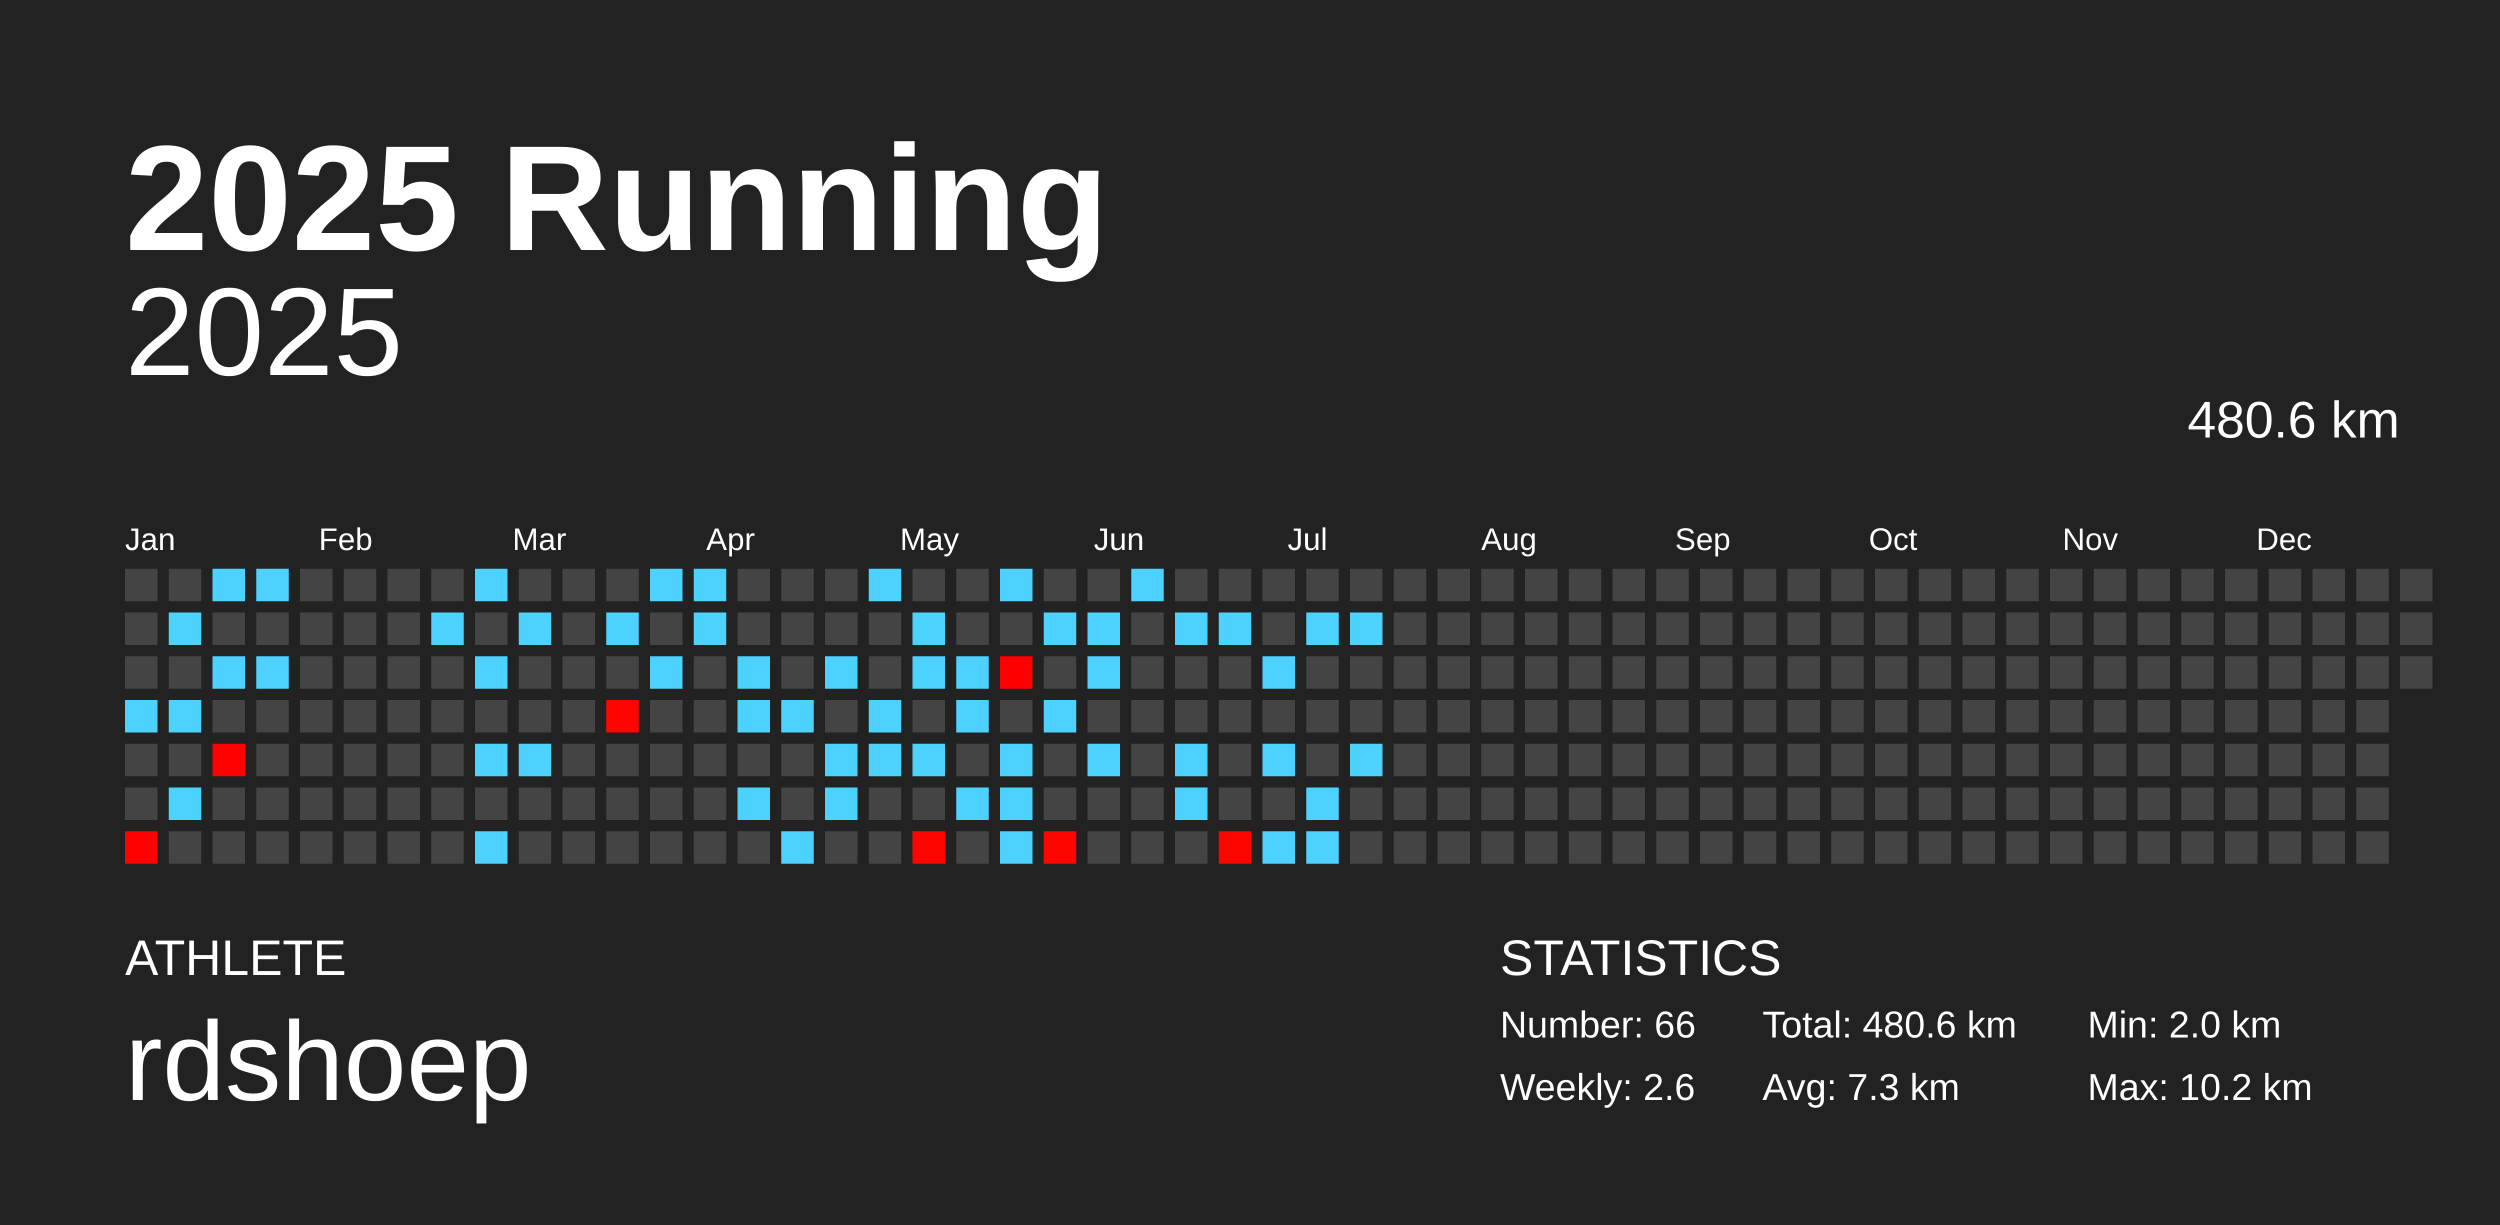
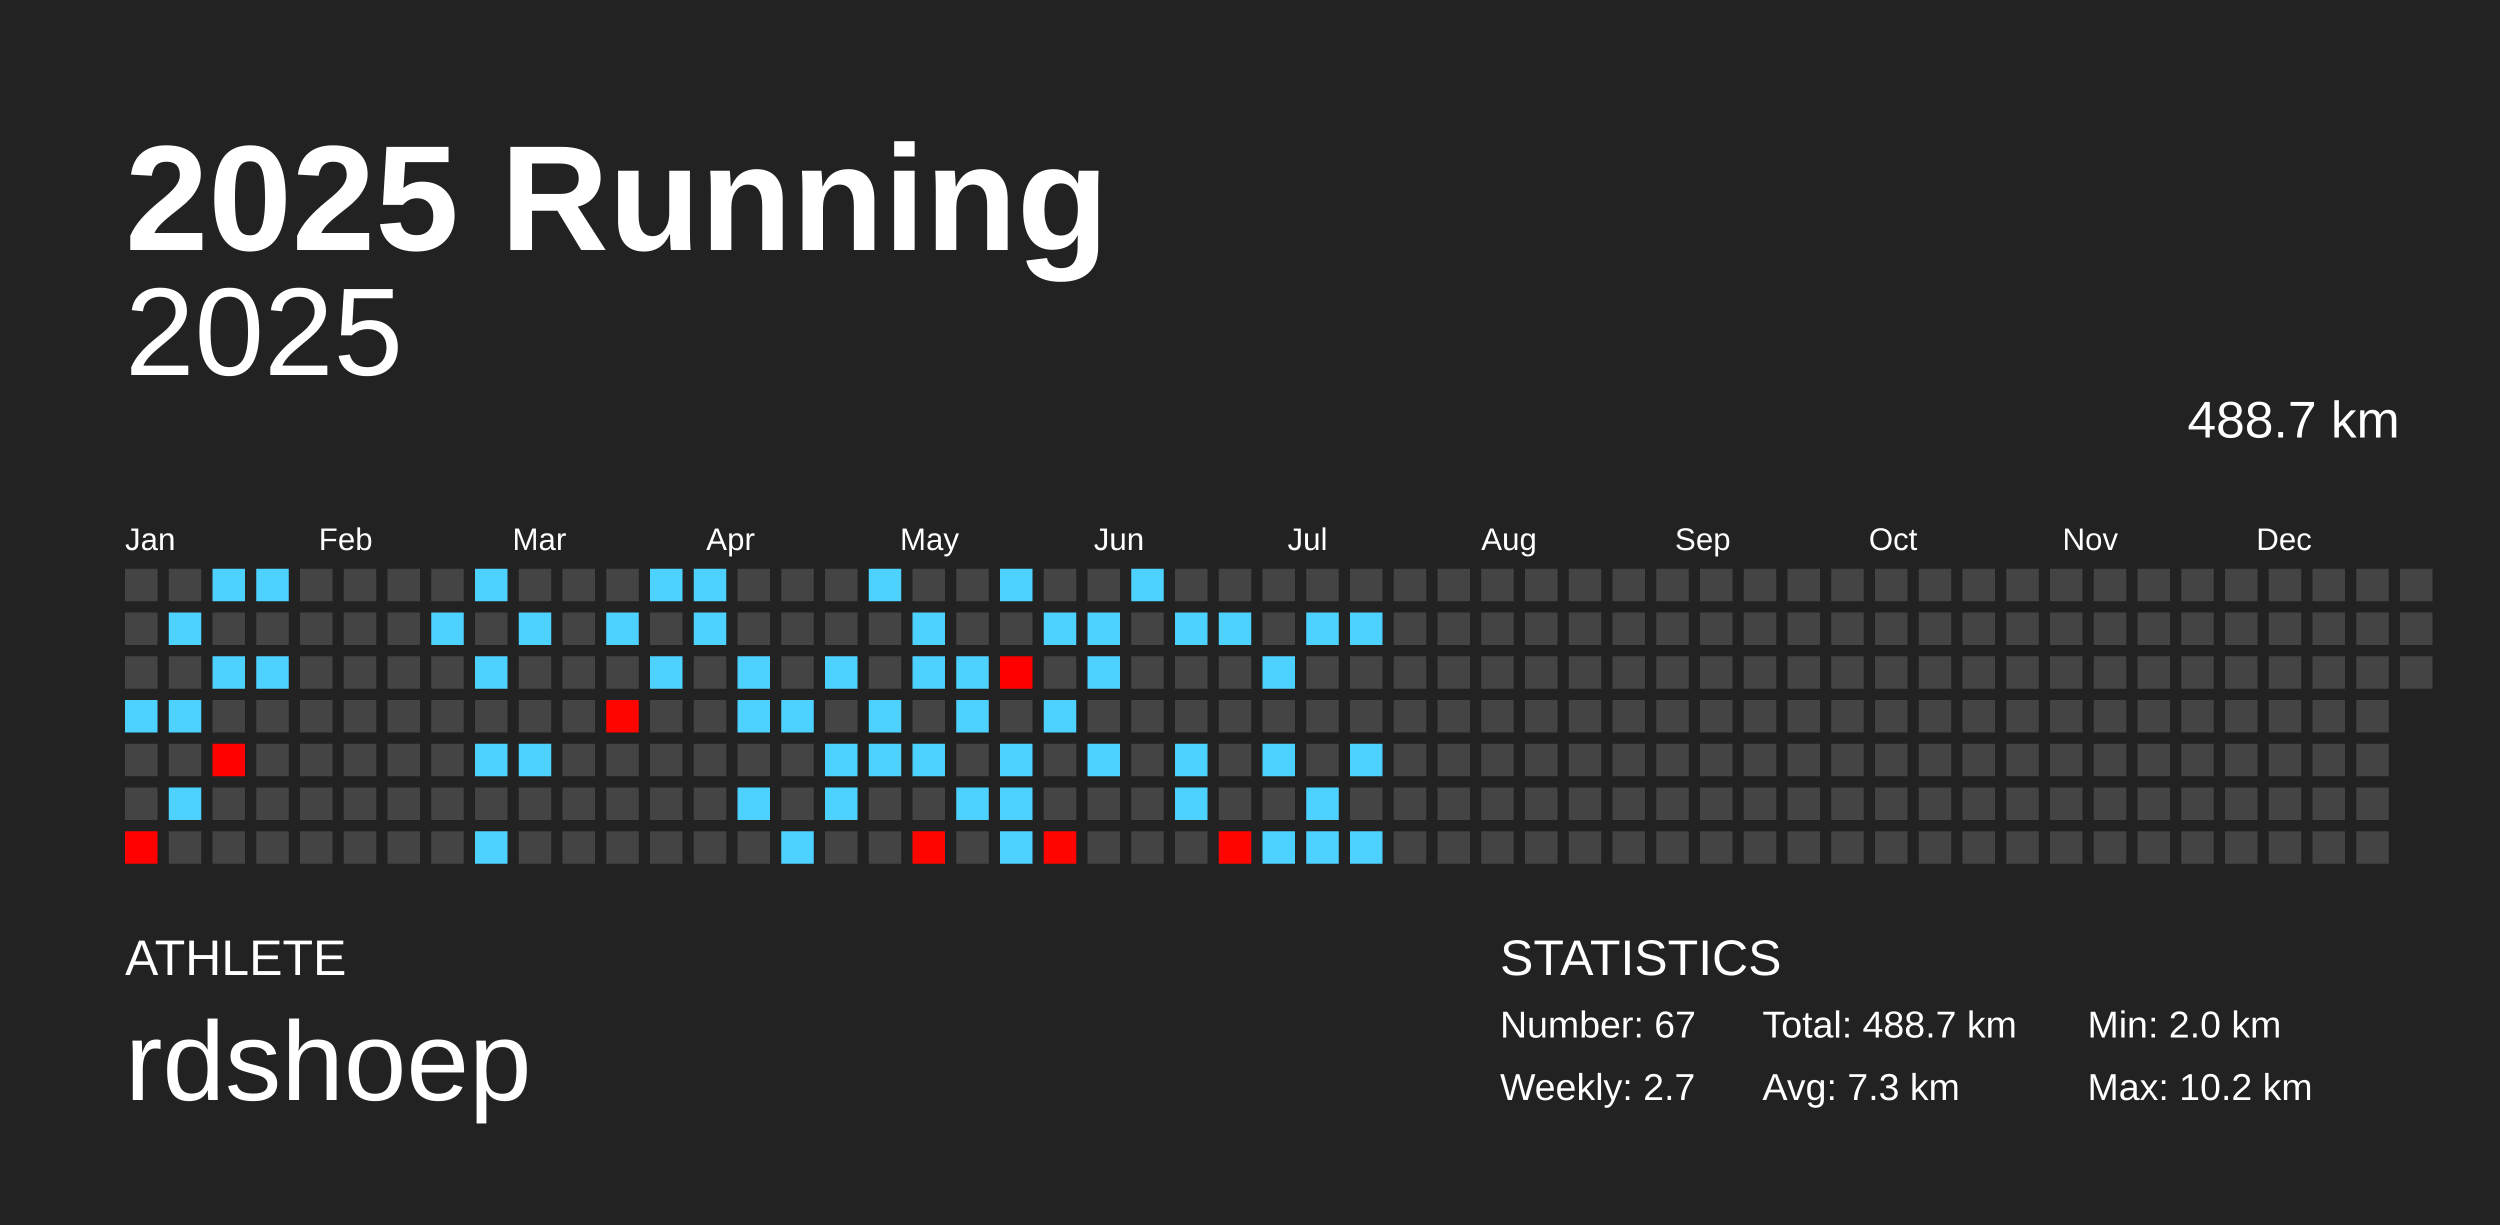
<svg xmlns="http://www.w3.org/2000/svg" baseProfile="full" height="98mm" version="1.1" viewBox="0,0,200,98" width="200mm">
  <defs />
  <rect fill="#222222" height="98" width="200" x="0" y="0" />
  <text fill="#FFFFFF" style="font-size:12px; font-family:Arial; font-weight:bold;" x="10" y="20">2025 Running</text>
  <text fill="#FFFFFF" style="font-size:4px; font-family:Arial" x="10" y="78">ATHLETE</text>
  <text fill="#FFFFFF" style="font-size:9px; font-family:Arial" x="10" y="88">rdshoep</text>
  <text fill="#FFFFFF" style="font-size:4px; font-family:Arial" x="120" y="78">STATISTICS</text>
-   <text fill="#FFFFFF" style="font-size:3px; font-family:Arial" x="120" y="83">Number: 66</text>
-   <text fill="#FFFFFF" style="font-size:3px; font-family:Arial" x="120" y="88">Weekly: 2.6</text>
-   <text fill="#FFFFFF" style="font-size:3px; font-family:Arial" x="141" y="83">Total: 480.6 km</text>
+   <text fill="#FFFFFF" style="font-size:3px; font-family:Arial" x="120" y="83">Number: 67</text>
+   <text fill="#FFFFFF" style="font-size:3px; font-family:Arial" x="120" y="88">Weekly: 2.7</text>
+   <text fill="#FFFFFF" style="font-size:3px; font-family:Arial" x="141" y="83">Total: 488.7 km</text>
  <text fill="#FFFFFF" style="font-size:3px; font-family:Arial" x="141" y="88">Avg: 7.3 km</text>
  <text fill="#FFFFFF" style="font-size:3px; font-family:Arial" x="167" y="83">Min: 2.0 km</text>
  <text fill="#FFFFFF" style="font-size:3px; font-family:Arial" x="167" y="88">Max: 10.2 km</text>
  <text alignment-baseline="hanging" fill="#FFFFFF" style="font-size:10.0px; font-family:Arial;" x="10" y="30">2025</text>
-   <text alignment-baseline="hanging" fill="#FFFFFF" style="font-size:4.125px; font-family:Arial;" x="175" y="35">480.6 km</text>
+   <text alignment-baseline="hanging" fill="#FFFFFF" style="font-size:4.125px; font-family:Arial;" x="175" y="35">488.7 km</text>
  <text fill="#FFFFFF" style="font-size:2.5px; font-family:Arial" x="10.0" y="44">Jan</text>
  <text fill="#FFFFFF" style="font-size:2.5px; font-family:Arial" x="25.5" y="44">Feb</text>
  <text fill="#FFFFFF" style="font-size:2.5px; font-family:Arial" x="41.0" y="44">Mar</text>
  <text fill="#FFFFFF" style="font-size:2.5px; font-family:Arial" x="56.5" y="44">Apr</text>
  <text fill="#FFFFFF" style="font-size:2.5px; font-family:Arial" x="72.0" y="44">May</text>
  <text fill="#FFFFFF" style="font-size:2.5px; font-family:Arial" x="87.5" y="44">Jun</text>
  <text fill="#FFFFFF" style="font-size:2.5px; font-family:Arial" x="103.0" y="44">Jul</text>
  <text fill="#FFFFFF" style="font-size:2.5px; font-family:Arial" x="118.5" y="44">Aug</text>
  <text fill="#FFFFFF" style="font-size:2.5px; font-family:Arial" x="134.0" y="44">Sep</text>
  <text fill="#FFFFFF" style="font-size:2.5px; font-family:Arial" x="149.5" y="44">Oct</text>
  <text fill="#FFFFFF" style="font-size:2.5px; font-family:Arial" x="165.0" y="44">Nov</text>
  <text fill="#FFFFFF" style="font-size:2.5px; font-family:Arial" x="180.5" y="44">Dec</text>
  <rect fill="#444444" height="2.6" width="2.6" x="10.0" y="45.5" />
  <rect fill="#444444" height="2.6" width="2.6" x="10.0" y="49.0" />
  <rect fill="#444444" height="2.6" width="2.6" x="10.0" y="52.5" />
  <rect fill="#4dd2ff" height="2.6" width="2.6" x="10.0" y="56.0" />
  <rect fill="#444444" height="2.6" width="2.6" x="10.0" y="59.5" />
  <rect fill="#444444" height="2.6" width="2.6" x="10.0" y="63.0" />
  <rect fill="#ff0100" height="2.6" width="2.6" x="10.0" y="66.5" />
  <rect fill="#444444" height="2.6" width="2.6" x="13.5" y="45.5" />
  <rect fill="#4dd2ff" height="2.6" width="2.6" x="13.5" y="49.0" />
  <rect fill="#444444" height="2.6" width="2.6" x="13.5" y="52.5" />
  <rect fill="#4dd2ff" height="2.6" width="2.6" x="13.5" y="56.0" />
  <rect fill="#444444" height="2.6" width="2.6" x="13.5" y="59.5" />
  <rect fill="#4dd2ff" height="2.6" width="2.6" x="13.5" y="63.0" />
  <rect fill="#444444" height="2.6" width="2.6" x="13.5" y="66.5" />
  <rect fill="#4dd2ff" height="2.6" width="2.6" x="17.0" y="45.5" />
  <rect fill="#444444" height="2.6" width="2.6" x="17.0" y="49.0" />
  <rect fill="#4dd2ff" height="2.6" width="2.6" x="17.0" y="52.5" />
  <rect fill="#444444" height="2.6" width="2.6" x="17.0" y="56.0" />
  <rect fill="#ff0200" height="2.6" width="2.6" x="17.0" y="59.5" />
  <rect fill="#444444" height="2.6" width="2.6" x="17.0" y="63.0" />
  <rect fill="#444444" height="2.6" width="2.6" x="17.0" y="66.5" />
  <rect fill="#4dd2ff" height="2.6" width="2.6" x="20.5" y="45.5" />
  <rect fill="#444444" height="2.6" width="2.6" x="20.5" y="49.0" />
  <rect fill="#4dd2ff" height="2.6" width="2.6" x="20.5" y="52.5" />
  <rect fill="#444444" height="2.6" width="2.6" x="20.5" y="56.0" />
  <rect fill="#444444" height="2.6" width="2.6" x="20.5" y="59.5" />
  <rect fill="#444444" height="2.6" width="2.6" x="20.5" y="63.0" />
  <rect fill="#444444" height="2.6" width="2.6" x="20.5" y="66.5" />
  <rect fill="#444444" height="2.6" width="2.6" x="24.0" y="45.5" />
  <rect fill="#444444" height="2.6" width="2.6" x="24.0" y="49.0" />
  <rect fill="#444444" height="2.6" width="2.6" x="24.0" y="52.5" />
  <rect fill="#444444" height="2.6" width="2.6" x="24.0" y="56.0" />
  <rect fill="#444444" height="2.6" width="2.6" x="24.0" y="59.5" />
  <rect fill="#444444" height="2.6" width="2.6" x="24.0" y="63.0" />
  <rect fill="#444444" height="2.6" width="2.6" x="24.0" y="66.5" />
  <rect fill="#444444" height="2.6" width="2.6" x="27.5" y="45.5" />
  <rect fill="#444444" height="2.6" width="2.6" x="27.5" y="49.0" />
  <rect fill="#444444" height="2.6" width="2.6" x="27.5" y="52.5" />
  <rect fill="#444444" height="2.6" width="2.6" x="27.5" y="56.0" />
  <rect fill="#444444" height="2.6" width="2.6" x="27.5" y="59.5" />
  <rect fill="#444444" height="2.6" width="2.6" x="27.5" y="63.0" />
  <rect fill="#444444" height="2.6" width="2.6" x="27.5" y="66.5" />
  <rect fill="#444444" height="2.6" width="2.6" x="31.0" y="45.5" />
  <rect fill="#444444" height="2.6" width="2.6" x="31.0" y="49.0" />
  <rect fill="#444444" height="2.6" width="2.6" x="31.0" y="52.5" />
  <rect fill="#444444" height="2.6" width="2.6" x="31.0" y="56.0" />
  <rect fill="#444444" height="2.6" width="2.6" x="31.0" y="59.5" />
  <rect fill="#444444" height="2.6" width="2.6" x="31.0" y="63.0" />
  <rect fill="#444444" height="2.6" width="2.6" x="31.0" y="66.5" />
  <rect fill="#444444" height="2.6" width="2.6" x="34.5" y="45.5" />
  <rect fill="#4dd2ff" height="2.6" width="2.6" x="34.5" y="49.0" />
  <rect fill="#444444" height="2.6" width="2.6" x="34.5" y="52.5" />
  <rect fill="#444444" height="2.6" width="2.6" x="34.5" y="56.0" />
  <rect fill="#444444" height="2.6" width="2.6" x="34.5" y="59.5" />
  <rect fill="#444444" height="2.6" width="2.6" x="34.5" y="63.0" />
  <rect fill="#444444" height="2.6" width="2.6" x="34.5" y="66.5" />
  <rect fill="#4dd2ff" height="2.6" width="2.6" x="38.0" y="45.5" />
  <rect fill="#444444" height="2.6" width="2.6" x="38.0" y="49.0" />
  <rect fill="#4dd2ff" height="2.6" width="2.6" x="38.0" y="52.5" />
  <rect fill="#444444" height="2.6" width="2.6" x="38.0" y="56.0" />
  <rect fill="#4dd2ff" height="2.6" width="2.6" x="38.0" y="59.5" />
  <rect fill="#444444" height="2.6" width="2.6" x="38.0" y="63.0" />
  <rect fill="#4dd2ff" height="2.6" width="2.6" x="38.0" y="66.5" />
  <rect fill="#444444" height="2.6" width="2.6" x="41.5" y="45.5" />
  <rect fill="#4dd2ff" height="2.6" width="2.6" x="41.5" y="49.0" />
  <rect fill="#444444" height="2.6" width="2.6" x="41.5" y="52.5" />
  <rect fill="#444444" height="2.6" width="2.6" x="41.5" y="56.0" />
  <rect fill="#4dd2ff" height="2.6" width="2.6" x="41.5" y="59.5" />
  <rect fill="#444444" height="2.6" width="2.6" x="41.5" y="63.0" />
  <rect fill="#444444" height="2.6" width="2.6" x="41.5" y="66.5" />
  <rect fill="#444444" height="2.6" width="2.6" x="45.0" y="45.5" />
  <rect fill="#444444" height="2.6" width="2.6" x="45.0" y="49.0" />
  <rect fill="#444444" height="2.6" width="2.6" x="45.0" y="52.5" />
  <rect fill="#444444" height="2.6" width="2.6" x="45.0" y="56.0" />
  <rect fill="#444444" height="2.6" width="2.6" x="45.0" y="59.5" />
  <rect fill="#444444" height="2.6" width="2.6" x="45.0" y="63.0" />
  <rect fill="#444444" height="2.6" width="2.6" x="45.0" y="66.5" />
  <rect fill="#444444" height="2.6" width="2.6" x="48.5" y="45.5" />
  <rect fill="#4dd2ff" height="2.6" width="2.6" x="48.5" y="49.0" />
  <rect fill="#444444" height="2.6" width="2.6" x="48.5" y="52.5" />
  <rect fill="#ff0500" height="2.6" width="2.6" x="48.5" y="56.0" />
  <rect fill="#444444" height="2.6" width="2.6" x="48.5" y="59.5" />
  <rect fill="#444444" height="2.6" width="2.6" x="48.5" y="63.0" />
  <rect fill="#444444" height="2.6" width="2.6" x="48.5" y="66.5" />
  <rect fill="#4dd2ff" height="2.6" width="2.6" x="52.0" y="45.5" />
  <rect fill="#444444" height="2.6" width="2.6" x="52.0" y="49.0" />
  <rect fill="#4dd2ff" height="2.6" width="2.6" x="52.0" y="52.5" />
  <rect fill="#444444" height="2.6" width="2.6" x="52.0" y="56.0" />
  <rect fill="#444444" height="2.6" width="2.6" x="52.0" y="59.5" />
  <rect fill="#444444" height="2.6" width="2.6" x="52.0" y="63.0" />
  <rect fill="#444444" height="2.6" width="2.6" x="52.0" y="66.5" />
  <rect fill="#4dd2ff" height="2.6" width="2.6" x="55.5" y="45.5" />
  <rect fill="#4dd2ff" height="2.6" width="2.6" x="55.5" y="49.0" />
  <rect fill="#444444" height="2.6" width="2.6" x="55.5" y="52.5" />
  <rect fill="#444444" height="2.6" width="2.6" x="55.5" y="56.0" />
  <rect fill="#444444" height="2.6" width="2.6" x="55.5" y="59.5" />
  <rect fill="#444444" height="2.6" width="2.6" x="55.5" y="63.0" />
  <rect fill="#444444" height="2.6" width="2.6" x="55.5" y="66.5" />
  <rect fill="#444444" height="2.6" width="2.6" x="59.0" y="45.5" />
  <rect fill="#444444" height="2.6" width="2.6" x="59.0" y="49.0" />
  <rect fill="#4dd2ff" height="2.6" width="2.6" x="59.0" y="52.5" />
  <rect fill="#4dd2ff" height="2.6" width="2.6" x="59.0" y="56.0" />
  <rect fill="#444444" height="2.6" width="2.6" x="59.0" y="59.5" />
  <rect fill="#4dd2ff" height="2.6" width="2.6" x="59.0" y="63.0" />
  <rect fill="#444444" height="2.6" width="2.6" x="59.0" y="66.5" />
  <rect fill="#444444" height="2.6" width="2.6" x="62.5" y="45.5" />
  <rect fill="#444444" height="2.6" width="2.6" x="62.5" y="49.0" />
  <rect fill="#444444" height="2.6" width="2.6" x="62.5" y="52.5" />
  <rect fill="#4dd2ff" height="2.6" width="2.6" x="62.5" y="56.0" />
  <rect fill="#444444" height="2.6" width="2.6" x="62.5" y="59.5" />
  <rect fill="#444444" height="2.6" width="2.6" x="62.5" y="63.0" />
  <rect fill="#4dd2ff" height="2.6" width="2.6" x="62.5" y="66.5" />
  <rect fill="#444444" height="2.6" width="2.6" x="66.0" y="45.5" />
  <rect fill="#444444" height="2.6" width="2.6" x="66.0" y="49.0" />
  <rect fill="#4dd2ff" height="2.6" width="2.6" x="66.0" y="52.5" />
  <rect fill="#444444" height="2.6" width="2.6" x="66.0" y="56.0" />
  <rect fill="#4dd2ff" height="2.6" width="2.6" x="66.0" y="59.5" />
  <rect fill="#4dd2ff" height="2.6" width="2.6" x="66.0" y="63.0" />
  <rect fill="#444444" height="2.6" width="2.6" x="66.0" y="66.5" />
  <rect fill="#4dd2ff" height="2.6" width="2.6" x="69.5" y="45.5" />
  <rect fill="#444444" height="2.6" width="2.6" x="69.5" y="49.0" />
  <rect fill="#444444" height="2.6" width="2.6" x="69.5" y="52.5" />
  <rect fill="#4dd2ff" height="2.6" width="2.6" x="69.5" y="56.0" />
  <rect fill="#4dd2ff" height="2.6" width="2.6" x="69.5" y="59.5" />
  <rect fill="#444444" height="2.6" width="2.6" x="69.5" y="63.0" />
  <rect fill="#444444" height="2.6" width="2.6" x="69.5" y="66.5" />
  <rect fill="#444444" height="2.6" width="2.6" x="73.0" y="45.5" />
  <rect fill="#4dd2ff" height="2.6" width="2.6" x="73.0" y="49.0" />
  <rect fill="#4dd2ff" height="2.6" width="2.6" x="73.0" y="52.5" />
  <rect fill="#444444" height="2.6" width="2.6" x="73.0" y="56.0" />
  <rect fill="#4dd2ff" height="2.6" width="2.6" x="73.0" y="59.5" />
  <rect fill="#444444" height="2.6" width="2.6" x="73.0" y="63.0" />
  <rect fill="#ff0500" height="2.6" width="2.6" x="73.0" y="66.5" />
  <rect fill="#444444" height="2.6" width="2.6" x="76.5" y="45.5" />
  <rect fill="#444444" height="2.6" width="2.6" x="76.5" y="49.0" />
  <rect fill="#4dd2ff" height="2.6" width="2.6" x="76.5" y="52.5" />
  <rect fill="#4dd2ff" height="2.6" width="2.6" x="76.5" y="56.0" />
  <rect fill="#444444" height="2.6" width="2.6" x="76.5" y="59.5" />
  <rect fill="#4dd2ff" height="2.6" width="2.6" x="76.5" y="63.0" />
  <rect fill="#444444" height="2.6" width="2.6" x="76.5" y="66.5" />
  <rect fill="#4dd2ff" height="2.6" width="2.6" x="80.0" y="45.5" />
  <rect fill="#444444" height="2.6" width="2.6" x="80.0" y="49.0" />
  <rect fill="#ff0000" height="2.6" width="2.6" x="80.0" y="52.5" />
  <rect fill="#444444" height="2.6" width="2.6" x="80.0" y="56.0" />
  <rect fill="#4dd2ff" height="2.6" width="2.6" x="80.0" y="59.5" />
  <rect fill="#4dd2ff" height="2.6" width="2.6" x="80.0" y="63.0" />
  <rect fill="#4dd2ff" height="2.6" width="2.6" x="80.0" y="66.5" />
  <rect fill="#444444" height="2.6" width="2.6" x="83.5" y="45.5" />
  <rect fill="#4dd2ff" height="2.6" width="2.6" x="83.5" y="49.0" />
  <rect fill="#444444" height="2.6" width="2.6" x="83.5" y="52.5" />
  <rect fill="#4dd2ff" height="2.6" width="2.6" x="83.5" y="56.0" />
  <rect fill="#444444" height="2.6" width="2.6" x="83.5" y="59.5" />
  <rect fill="#444444" height="2.6" width="2.6" x="83.5" y="63.0" />
  <rect fill="#ff0500" height="2.6" width="2.6" x="83.5" y="66.5" />
  <rect fill="#444444" height="2.6" width="2.6" x="87.0" y="45.5" />
  <rect fill="#4dd2ff" height="2.6" width="2.6" x="87.0" y="49.0" />
  <rect fill="#4dd2ff" height="2.6" width="2.6" x="87.0" y="52.5" />
  <rect fill="#444444" height="2.6" width="2.6" x="87.0" y="56.0" />
  <rect fill="#4dd2ff" height="2.6" width="2.6" x="87.0" y="59.5" />
  <rect fill="#444444" height="2.6" width="2.6" x="87.0" y="63.0" />
  <rect fill="#444444" height="2.6" width="2.6" x="87.0" y="66.5" />
  <rect fill="#4dd2ff" height="2.6" width="2.6" x="90.5" y="45.5" />
  <rect fill="#444444" height="2.6" width="2.6" x="90.5" y="49.0" />
  <rect fill="#444444" height="2.6" width="2.6" x="90.5" y="52.5" />
  <rect fill="#444444" height="2.6" width="2.6" x="90.5" y="56.0" />
  <rect fill="#444444" height="2.6" width="2.6" x="90.5" y="59.5" />
  <rect fill="#444444" height="2.6" width="2.6" x="90.5" y="63.0" />
  <rect fill="#444444" height="2.6" width="2.6" x="90.5" y="66.5" />
  <rect fill="#444444" height="2.6" width="2.6" x="94.0" y="45.5" />
  <rect fill="#4dd2ff" height="2.6" width="2.6" x="94.0" y="49.0" />
  <rect fill="#444444" height="2.6" width="2.6" x="94.0" y="52.5" />
  <rect fill="#444444" height="2.6" width="2.6" x="94.0" y="56.0" />
  <rect fill="#4dd2ff" height="2.6" width="2.6" x="94.0" y="59.5" />
  <rect fill="#4dd2ff" height="2.6" width="2.6" x="94.0" y="63.0" />
  <rect fill="#444444" height="2.6" width="2.6" x="94.0" y="66.5" />
  <rect fill="#444444" height="2.6" width="2.6" x="97.5" y="45.5" />
  <rect fill="#4dd2ff" height="2.6" width="2.6" x="97.5" y="49.0" />
  <rect fill="#444444" height="2.6" width="2.6" x="97.5" y="52.5" />
  <rect fill="#444444" height="2.6" width="2.6" x="97.5" y="56.0" />
  <rect fill="#444444" height="2.6" width="2.6" x="97.5" y="59.5" />
  <rect fill="#444444" height="2.6" width="2.6" x="97.5" y="63.0" />
  <rect fill="#ff0500" height="2.6" width="2.6" x="97.5" y="66.5" />
  <rect fill="#444444" height="2.6" width="2.6" x="101.0" y="45.5" />
  <rect fill="#444444" height="2.6" width="2.6" x="101.0" y="49.0" />
  <rect fill="#4dd2ff" height="2.6" width="2.6" x="101.0" y="52.5" />
  <rect fill="#444444" height="2.6" width="2.6" x="101.0" y="56.0" />
  <rect fill="#4dd2ff" height="2.6" width="2.6" x="101.0" y="59.5" />
  <rect fill="#444444" height="2.6" width="2.6" x="101.0" y="63.0" />
  <rect fill="#4dd2ff" height="2.6" width="2.6" x="101.0" y="66.5" />
  <rect fill="#444444" height="2.6" width="2.6" x="104.5" y="45.5" />
  <rect fill="#4dd2ff" height="2.6" width="2.6" x="104.5" y="49.0" />
  <rect fill="#444444" height="2.6" width="2.6" x="104.5" y="52.5" />
  <rect fill="#444444" height="2.6" width="2.6" x="104.5" y="56.0" />
  <rect fill="#444444" height="2.6" width="2.6" x="104.5" y="59.5" />
  <rect fill="#4dd2ff" height="2.6" width="2.6" x="104.5" y="63.0" />
  <rect fill="#4dd2ff" height="2.6" width="2.6" x="104.5" y="66.5" />
  <rect fill="#444444" height="2.6" width="2.6" x="108.0" y="45.5" />
  <rect fill="#4dd2ff" height="2.6" width="2.6" x="108.0" y="49.0" />
  <rect fill="#444444" height="2.6" width="2.6" x="108.0" y="52.5" />
  <rect fill="#444444" height="2.6" width="2.6" x="108.0" y="56.0" />
  <rect fill="#4dd2ff" height="2.6" width="2.6" x="108.0" y="59.5" />
  <rect fill="#444444" height="2.6" width="2.6" x="108.0" y="63.0" />
-   <rect fill="#444444" height="2.6" width="2.6" x="108.0" y="66.5" />
+   <rect fill="#4dd2ff" height="2.6" width="2.6" x="108.0" y="66.5" />
  <rect fill="#444444" height="2.6" width="2.6" x="111.5" y="45.5" />
  <rect fill="#444444" height="2.6" width="2.6" x="111.5" y="49.0" />
  <rect fill="#444444" height="2.6" width="2.6" x="111.5" y="52.5" />
  <rect fill="#444444" height="2.6" width="2.6" x="111.5" y="56.0" />
  <rect fill="#444444" height="2.6" width="2.6" x="111.5" y="59.5" />
  <rect fill="#444444" height="2.6" width="2.6" x="111.5" y="63.0" />
  <rect fill="#444444" height="2.6" width="2.6" x="111.5" y="66.5" />
  <rect fill="#444444" height="2.6" width="2.6" x="115.0" y="45.5" />
  <rect fill="#444444" height="2.6" width="2.6" x="115.0" y="49.0" />
  <rect fill="#444444" height="2.6" width="2.6" x="115.0" y="52.5" />
  <rect fill="#444444" height="2.6" width="2.6" x="115.0" y="56.0" />
  <rect fill="#444444" height="2.6" width="2.6" x="115.0" y="59.5" />
  <rect fill="#444444" height="2.6" width="2.6" x="115.0" y="63.0" />
  <rect fill="#444444" height="2.6" width="2.6" x="115.0" y="66.5" />
  <rect fill="#444444" height="2.6" width="2.6" x="118.5" y="45.5" />
  <rect fill="#444444" height="2.6" width="2.6" x="118.5" y="49.0" />
  <rect fill="#444444" height="2.6" width="2.6" x="118.5" y="52.5" />
  <rect fill="#444444" height="2.6" width="2.6" x="118.5" y="56.0" />
  <rect fill="#444444" height="2.6" width="2.6" x="118.5" y="59.5" />
  <rect fill="#444444" height="2.6" width="2.6" x="118.5" y="63.0" />
  <rect fill="#444444" height="2.6" width="2.6" x="118.5" y="66.5" />
  <rect fill="#444444" height="2.6" width="2.6" x="122.0" y="45.5" />
  <rect fill="#444444" height="2.6" width="2.6" x="122.0" y="49.0" />
  <rect fill="#444444" height="2.6" width="2.6" x="122.0" y="52.5" />
  <rect fill="#444444" height="2.6" width="2.6" x="122.0" y="56.0" />
  <rect fill="#444444" height="2.6" width="2.6" x="122.0" y="59.5" />
  <rect fill="#444444" height="2.6" width="2.6" x="122.0" y="63.0" />
  <rect fill="#444444" height="2.6" width="2.6" x="122.0" y="66.5" />
  <rect fill="#444444" height="2.6" width="2.6" x="125.5" y="45.5" />
  <rect fill="#444444" height="2.6" width="2.6" x="125.5" y="49.0" />
  <rect fill="#444444" height="2.6" width="2.6" x="125.5" y="52.5" />
  <rect fill="#444444" height="2.6" width="2.6" x="125.5" y="56.0" />
  <rect fill="#444444" height="2.6" width="2.6" x="125.5" y="59.5" />
  <rect fill="#444444" height="2.6" width="2.6" x="125.5" y="63.0" />
  <rect fill="#444444" height="2.6" width="2.6" x="125.5" y="66.5" />
  <rect fill="#444444" height="2.6" width="2.6" x="129.0" y="45.5" />
  <rect fill="#444444" height="2.6" width="2.6" x="129.0" y="49.0" />
  <rect fill="#444444" height="2.6" width="2.6" x="129.0" y="52.5" />
  <rect fill="#444444" height="2.6" width="2.6" x="129.0" y="56.0" />
  <rect fill="#444444" height="2.6" width="2.6" x="129.0" y="59.5" />
  <rect fill="#444444" height="2.6" width="2.6" x="129.0" y="63.0" />
  <rect fill="#444444" height="2.6" width="2.6" x="129.0" y="66.5" />
  <rect fill="#444444" height="2.6" width="2.6" x="132.5" y="45.5" />
  <rect fill="#444444" height="2.6" width="2.6" x="132.5" y="49.0" />
  <rect fill="#444444" height="2.6" width="2.6" x="132.5" y="52.5" />
  <rect fill="#444444" height="2.6" width="2.6" x="132.5" y="56.0" />
  <rect fill="#444444" height="2.6" width="2.6" x="132.5" y="59.5" />
  <rect fill="#444444" height="2.6" width="2.6" x="132.5" y="63.0" />
  <rect fill="#444444" height="2.6" width="2.6" x="132.5" y="66.5" />
  <rect fill="#444444" height="2.6" width="2.6" x="136.0" y="45.5" />
  <rect fill="#444444" height="2.6" width="2.6" x="136.0" y="49.0" />
  <rect fill="#444444" height="2.6" width="2.6" x="136.0" y="52.5" />
  <rect fill="#444444" height="2.6" width="2.6" x="136.0" y="56.0" />
  <rect fill="#444444" height="2.6" width="2.6" x="136.0" y="59.5" />
  <rect fill="#444444" height="2.6" width="2.6" x="136.0" y="63.0" />
  <rect fill="#444444" height="2.6" width="2.6" x="136.0" y="66.5" />
  <rect fill="#444444" height="2.6" width="2.6" x="139.5" y="45.5" />
  <rect fill="#444444" height="2.6" width="2.6" x="139.5" y="49.0" />
  <rect fill="#444444" height="2.6" width="2.6" x="139.5" y="52.5" />
  <rect fill="#444444" height="2.6" width="2.6" x="139.5" y="56.0" />
  <rect fill="#444444" height="2.6" width="2.6" x="139.5" y="59.5" />
  <rect fill="#444444" height="2.6" width="2.6" x="139.5" y="63.0" />
  <rect fill="#444444" height="2.6" width="2.6" x="139.5" y="66.5" />
  <rect fill="#444444" height="2.6" width="2.6" x="143.0" y="45.5" />
  <rect fill="#444444" height="2.6" width="2.6" x="143.0" y="49.0" />
  <rect fill="#444444" height="2.6" width="2.6" x="143.0" y="52.5" />
  <rect fill="#444444" height="2.6" width="2.6" x="143.0" y="56.0" />
  <rect fill="#444444" height="2.6" width="2.6" x="143.0" y="59.5" />
  <rect fill="#444444" height="2.6" width="2.6" x="143.0" y="63.0" />
  <rect fill="#444444" height="2.6" width="2.6" x="143.0" y="66.5" />
  <rect fill="#444444" height="2.6" width="2.6" x="146.5" y="45.5" />
  <rect fill="#444444" height="2.6" width="2.6" x="146.5" y="49.0" />
  <rect fill="#444444" height="2.6" width="2.6" x="146.5" y="52.5" />
  <rect fill="#444444" height="2.6" width="2.6" x="146.5" y="56.0" />
  <rect fill="#444444" height="2.6" width="2.6" x="146.5" y="59.5" />
  <rect fill="#444444" height="2.6" width="2.6" x="146.5" y="63.0" />
  <rect fill="#444444" height="2.6" width="2.6" x="146.5" y="66.5" />
  <rect fill="#444444" height="2.6" width="2.6" x="150.0" y="45.5" />
  <rect fill="#444444" height="2.6" width="2.6" x="150.0" y="49.0" />
  <rect fill="#444444" height="2.6" width="2.6" x="150.0" y="52.5" />
  <rect fill="#444444" height="2.6" width="2.6" x="150.0" y="56.0" />
  <rect fill="#444444" height="2.6" width="2.6" x="150.0" y="59.5" />
  <rect fill="#444444" height="2.6" width="2.6" x="150.0" y="63.0" />
  <rect fill="#444444" height="2.6" width="2.6" x="150.0" y="66.5" />
  <rect fill="#444444" height="2.6" width="2.6" x="153.5" y="45.5" />
  <rect fill="#444444" height="2.6" width="2.6" x="153.5" y="49.0" />
  <rect fill="#444444" height="2.6" width="2.6" x="153.5" y="52.5" />
  <rect fill="#444444" height="2.6" width="2.6" x="153.5" y="56.0" />
  <rect fill="#444444" height="2.6" width="2.6" x="153.5" y="59.5" />
  <rect fill="#444444" height="2.6" width="2.6" x="153.5" y="63.0" />
  <rect fill="#444444" height="2.6" width="2.6" x="153.5" y="66.5" />
  <rect fill="#444444" height="2.6" width="2.6" x="157.0" y="45.5" />
  <rect fill="#444444" height="2.6" width="2.6" x="157.0" y="49.0" />
  <rect fill="#444444" height="2.6" width="2.6" x="157.0" y="52.5" />
  <rect fill="#444444" height="2.6" width="2.6" x="157.0" y="56.0" />
  <rect fill="#444444" height="2.6" width="2.6" x="157.0" y="59.5" />
  <rect fill="#444444" height="2.6" width="2.6" x="157.0" y="63.0" />
  <rect fill="#444444" height="2.6" width="2.6" x="157.0" y="66.5" />
  <rect fill="#444444" height="2.6" width="2.6" x="160.5" y="45.5" />
  <rect fill="#444444" height="2.6" width="2.6" x="160.5" y="49.0" />
  <rect fill="#444444" height="2.6" width="2.6" x="160.5" y="52.5" />
  <rect fill="#444444" height="2.6" width="2.6" x="160.5" y="56.0" />
  <rect fill="#444444" height="2.6" width="2.6" x="160.5" y="59.5" />
  <rect fill="#444444" height="2.6" width="2.6" x="160.5" y="63.0" />
  <rect fill="#444444" height="2.6" width="2.6" x="160.5" y="66.5" />
  <rect fill="#444444" height="2.6" width="2.6" x="164.0" y="45.5" />
  <rect fill="#444444" height="2.6" width="2.6" x="164.0" y="49.0" />
  <rect fill="#444444" height="2.6" width="2.6" x="164.0" y="52.5" />
  <rect fill="#444444" height="2.6" width="2.6" x="164.0" y="56.0" />
  <rect fill="#444444" height="2.6" width="2.6" x="164.0" y="59.5" />
  <rect fill="#444444" height="2.6" width="2.6" x="164.0" y="63.0" />
  <rect fill="#444444" height="2.6" width="2.6" x="164.0" y="66.5" />
  <rect fill="#444444" height="2.6" width="2.6" x="167.5" y="45.5" />
  <rect fill="#444444" height="2.6" width="2.6" x="167.5" y="49.0" />
  <rect fill="#444444" height="2.6" width="2.6" x="167.5" y="52.5" />
  <rect fill="#444444" height="2.6" width="2.6" x="167.5" y="56.0" />
  <rect fill="#444444" height="2.6" width="2.6" x="167.5" y="59.5" />
  <rect fill="#444444" height="2.6" width="2.6" x="167.5" y="63.0" />
  <rect fill="#444444" height="2.6" width="2.6" x="167.5" y="66.5" />
  <rect fill="#444444" height="2.6" width="2.6" x="171.0" y="45.5" />
  <rect fill="#444444" height="2.6" width="2.6" x="171.0" y="49.0" />
  <rect fill="#444444" height="2.6" width="2.6" x="171.0" y="52.5" />
  <rect fill="#444444" height="2.6" width="2.6" x="171.0" y="56.0" />
  <rect fill="#444444" height="2.6" width="2.6" x="171.0" y="59.5" />
  <rect fill="#444444" height="2.6" width="2.6" x="171.0" y="63.0" />
  <rect fill="#444444" height="2.6" width="2.6" x="171.0" y="66.5" />
  <rect fill="#444444" height="2.6" width="2.6" x="174.5" y="45.5" />
  <rect fill="#444444" height="2.6" width="2.6" x="174.5" y="49.0" />
  <rect fill="#444444" height="2.6" width="2.6" x="174.5" y="52.5" />
  <rect fill="#444444" height="2.6" width="2.6" x="174.5" y="56.0" />
  <rect fill="#444444" height="2.6" width="2.6" x="174.5" y="59.5" />
  <rect fill="#444444" height="2.6" width="2.6" x="174.5" y="63.0" />
  <rect fill="#444444" height="2.6" width="2.6" x="174.5" y="66.5" />
  <rect fill="#444444" height="2.6" width="2.6" x="178.0" y="45.5" />
  <rect fill="#444444" height="2.6" width="2.6" x="178.0" y="49.0" />
  <rect fill="#444444" height="2.6" width="2.6" x="178.0" y="52.5" />
  <rect fill="#444444" height="2.6" width="2.6" x="178.0" y="56.0" />
  <rect fill="#444444" height="2.6" width="2.6" x="178.0" y="59.5" />
  <rect fill="#444444" height="2.6" width="2.6" x="178.0" y="63.0" />
  <rect fill="#444444" height="2.6" width="2.6" x="178.0" y="66.5" />
  <rect fill="#444444" height="2.6" width="2.6" x="181.5" y="45.5" />
  <rect fill="#444444" height="2.6" width="2.6" x="181.5" y="49.0" />
  <rect fill="#444444" height="2.6" width="2.6" x="181.5" y="52.5" />
  <rect fill="#444444" height="2.6" width="2.6" x="181.5" y="56.0" />
  <rect fill="#444444" height="2.6" width="2.6" x="181.5" y="59.5" />
  <rect fill="#444444" height="2.6" width="2.6" x="181.5" y="63.0" />
  <rect fill="#444444" height="2.6" width="2.6" x="181.5" y="66.5" />
  <rect fill="#444444" height="2.6" width="2.6" x="185.0" y="45.5" />
  <rect fill="#444444" height="2.6" width="2.6" x="185.0" y="49.0" />
  <rect fill="#444444" height="2.6" width="2.6" x="185.0" y="52.5" />
  <rect fill="#444444" height="2.6" width="2.6" x="185.0" y="56.0" />
  <rect fill="#444444" height="2.6" width="2.6" x="185.0" y="59.5" />
  <rect fill="#444444" height="2.6" width="2.6" x="185.0" y="63.0" />
  <rect fill="#444444" height="2.6" width="2.6" x="185.0" y="66.5" />
  <rect fill="#444444" height="2.6" width="2.6" x="188.5" y="45.5" />
  <rect fill="#444444" height="2.6" width="2.6" x="188.5" y="49.0" />
  <rect fill="#444444" height="2.6" width="2.6" x="188.5" y="52.5" />
  <rect fill="#444444" height="2.6" width="2.6" x="188.5" y="56.0" />
  <rect fill="#444444" height="2.6" width="2.6" x="188.5" y="59.5" />
  <rect fill="#444444" height="2.6" width="2.6" x="188.5" y="63.0" />
  <rect fill="#444444" height="2.6" width="2.6" x="188.5" y="66.5" />
  <rect fill="#444444" height="2.6" width="2.6" x="192.0" y="45.5" />
  <rect fill="#444444" height="2.6" width="2.6" x="192.0" y="49.0" />
  <rect fill="#444444" height="2.6" width="2.6" x="192.0" y="52.5" />
</svg>
